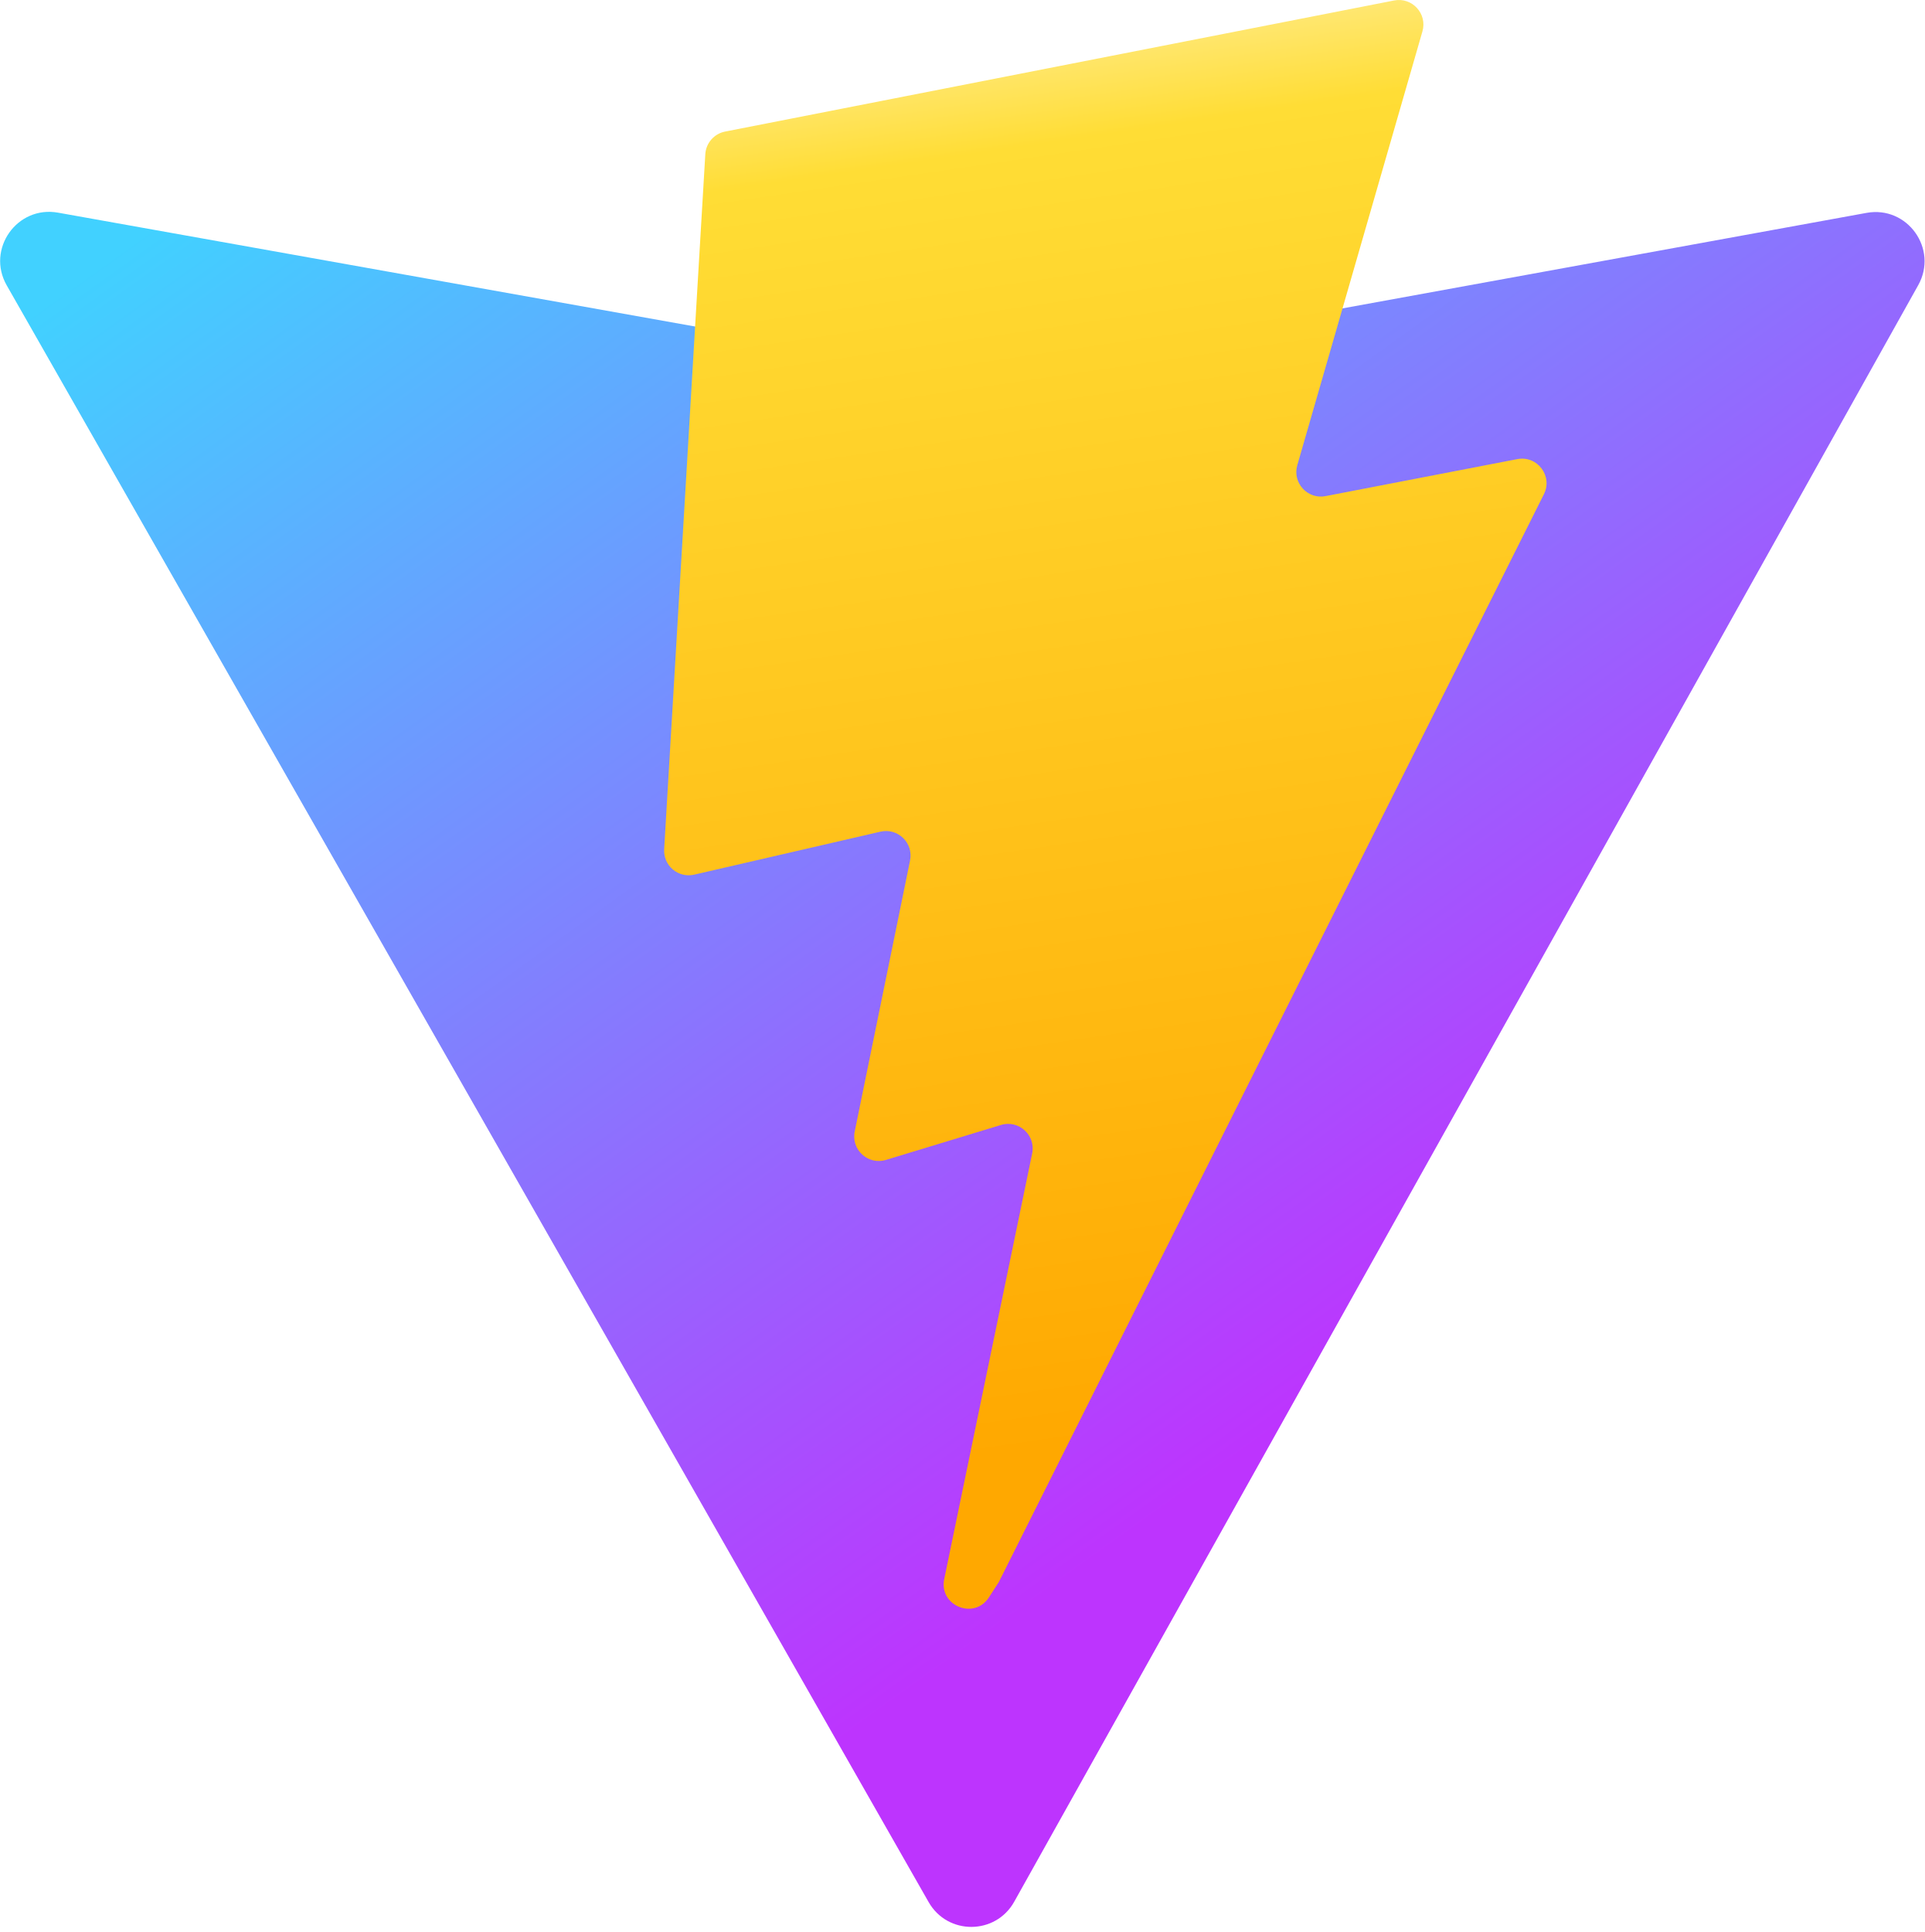
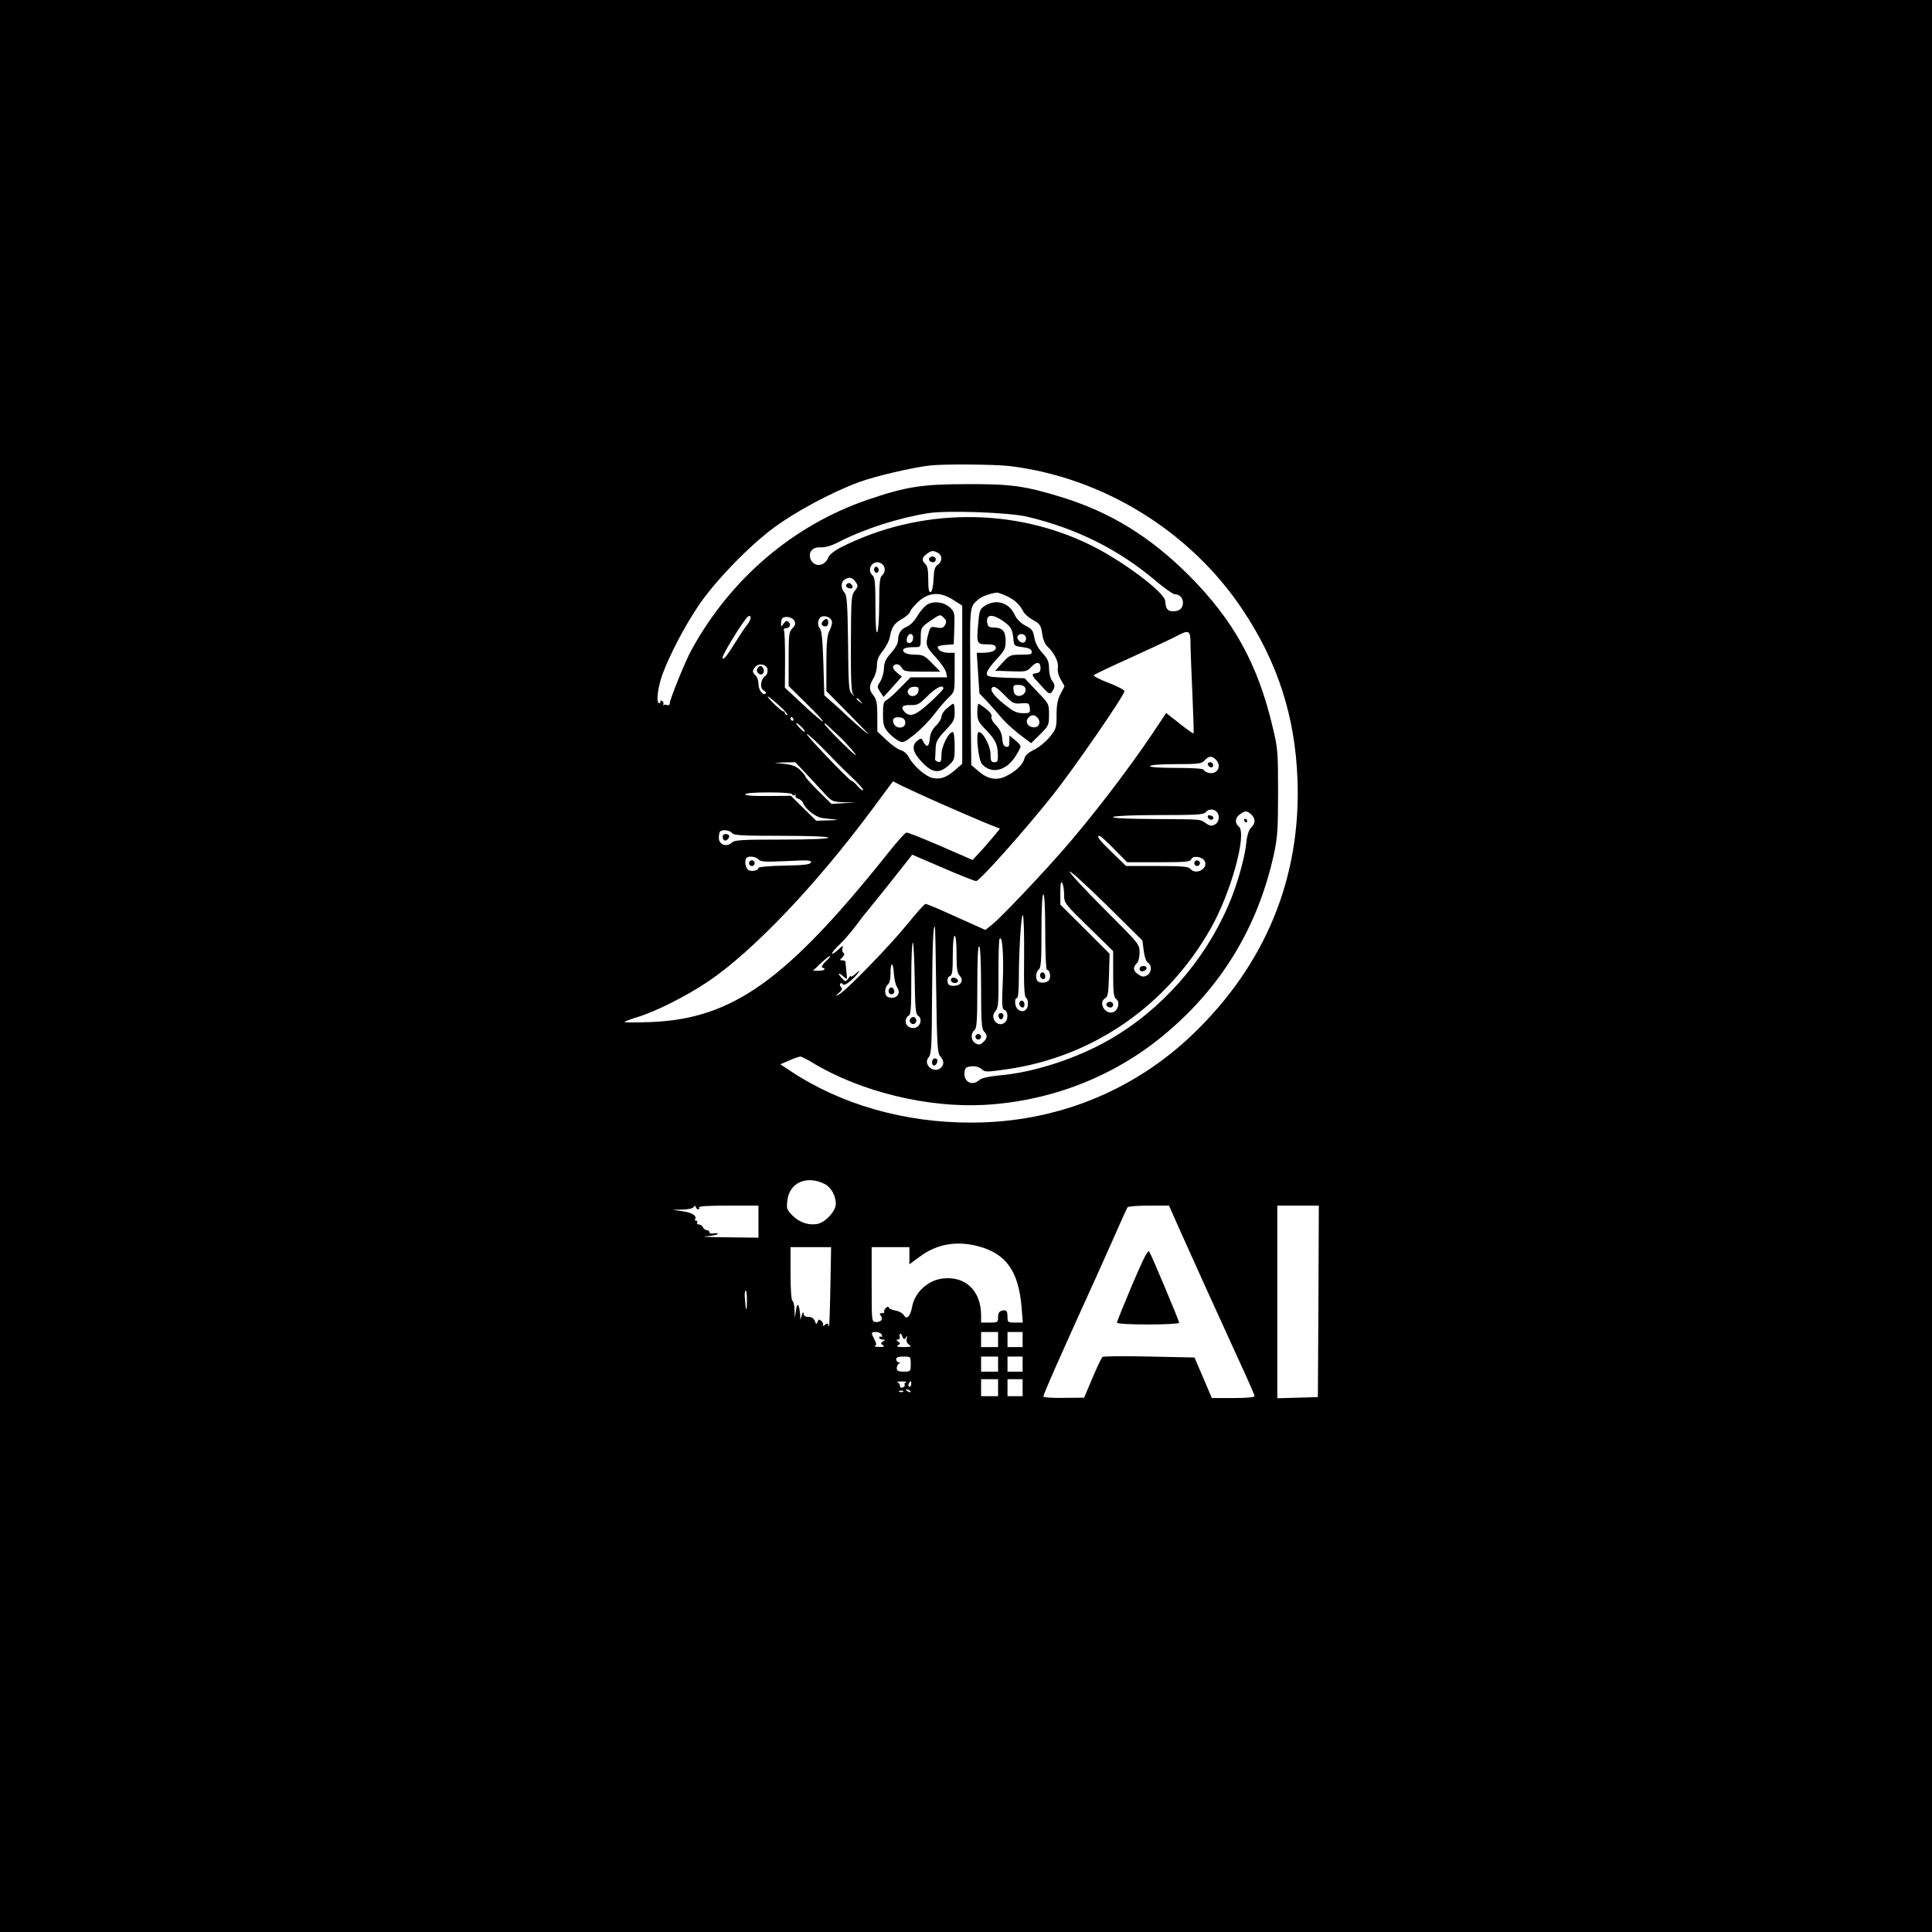
- <svg xmlns="http://www.w3.org/2000/svg" aria-hidden="true" role="img" class="iconify iconify--logos" width="31.88" height="32" preserveAspectRatio="xMidYMid meet" viewBox="0 0 256 257">
-   <defs>
-     <linearGradient id="IconifyId1813088fe1fbc01fb466" x1="-.828%" x2="57.636%" y1="7.652%" y2="78.411%">
-       <stop offset="0%" stop-color="#41D1FF" />
-       <stop offset="100%" stop-color="#BD34FE" />
-     </linearGradient>
-     <linearGradient id="IconifyId1813088fe1fbc01fb467" x1="43.376%" x2="50.316%" y1="2.242%" y2="89.03%">
-       <stop offset="0%" stop-color="#FFEA83" />
-       <stop offset="8.333%" stop-color="#FFDD35" />
-       <stop offset="100%" stop-color="#FFA800" />
-     </linearGradient>
-   </defs>
-   <path fill="url(#IconifyId1813088fe1fbc01fb466)" d="M255.153 37.938L134.897 252.976c-2.483 4.44-8.862 4.466-11.382.048L.875 37.958c-2.746-4.814 1.371-10.646 6.827-9.67l120.385 21.517a6.537 6.537 0 0 0 2.322-.004l117.867-21.483c5.438-.991 9.574 4.796 6.877 9.62Z" />
-   <path fill="url(#IconifyId1813088fe1fbc01fb467)" d="M185.432.063L96.44 17.501a3.268 3.268 0 0 0-2.634 3.014l-5.474 92.456a3.268 3.268 0 0 0 3.997 3.378l24.777-5.718c2.318-.535 4.413 1.507 3.936 3.838l-7.361 36.047c-.495 2.426 1.782 4.5 4.151 3.78l15.304-4.649c2.372-.72 4.652 1.36 4.15 3.788l-11.698 56.621c-.732 3.542 3.979 5.473 5.943 2.437l1.313-2.028l72.516-144.72c1.215-2.423-.88-5.186-3.54-4.672l-25.505 4.922c-2.396.462-4.435-1.77-3.759-4.114l16.646-57.705c.677-2.35-1.37-4.583-3.769-4.113Z" />
+ <svg xmlns="http://www.w3.org/2000/svg" version="1.0" width="1024pt" height="1024pt" viewBox="0 0 1024 1024" preserveAspectRatio="xMidYMid meet">
+   <g transform="translate(0,1024) scale(0.1,-0.1)" fill="#000000" stroke="none">
+     <path d="M0 5120 l0 -5120 5120 0 5120 0 0 5120 0 5120 -5120 0 -5120 0 0 -5120z m5350 2650 c495 -60 957 -344 1235 -760 187 -279 280 -569 292 -903 19 -520 -170 -979 -554 -1348 -317 -304 -729 -469 -1174 -469 -355 -1 -694 96 -963 276 l-50 33 48 21 c26 11 52 20 58 20 6 0 36 -15 67 -34 254 -153 609 -239 911 -222 350 20 681 149 945 367 306 252 502 574 587 962 19 88 22 132 22 327 0 212 -1 232 -28 344 -79 336 -207 568 -445 807 -206 205 -414 333 -671 413 -199 61 -270 71 -505 70 -240 0 -325 -14 -530 -84 -391 -135 -721 -416 -928 -791 -32 -56 -117 -266 -117 -286 0 -9 -6 -13 -14 -10 -8 3 -17 3 -19 -1 -2 -4 -2 -2 -1 5 2 7 -1 15 -6 18 -6 4 -10 1 -10 -5 0 -6 -4 -9 -9 -6 -14 9 -3 90 22 157 38 100 113 245 184 351 83 127 267 319 403 420 116 86 304 187 451 242 86 32 284 78 379 89 76 8 340 6 420 -3z m92 -268 c265 -63 490 -175 690 -346 43 -36 86 -66 96 -66 24 0 42 -19 42 -45 0 -29 -19 -45 -52 -45 -30 0 -40 14 -42 54 -2 45 -222 211 -392 295 -411 204 -910 200 -1325 -9 -37 -19 -63 -40 -69 -55 -19 -50 -80 -53 -95 -5 -11 35 12 61 53 59 25 -2 58 8 99 29 134 69 319 128 472 152 101 16 425 4 523 -18z m-471 -192 c25 -14 24 -45 0 -63 -16 -10 -21 -27 -23 -77 -2 -39 -8 -65 -15 -68 -10 -3 -13 15 -13 66 0 50 -4 73 -15 82 -21 18 -19 36 7 54 26 19 33 19 59 6z m-293 -62 c16 -16 15 -43 -3 -58 -12 -10 -15 -40 -15 -149 0 -75 -5 -143 -10 -151 -6 -10 -10 35 -10 136 0 122 -3 154 -15 164 -28 23 -11 70 25 70 9 0 21 -5 28 -12z m-142 -94 c13 -18 12 -24 -6 -46 -18 -24 -19 -42 -20 -277 -1 -189 2 -257 11 -269 12 -16 12 -16 -5 0 -17 15 -19 39 -21 268 -3 213 -6 254 -19 269 -21 23 -20 57 2 70 24 15 42 10 58 -15z m799 -73 c42 -19 71 -46 89 -83 6 -12 27 -30 46 -41 43 -24 47 -29 55 -83 3 -23 15 -50 26 -60 36 -33 61 -83 56 -112 -3 -17 2 -40 15 -63 l20 -36 -21 -41 c-16 -30 -21 -60 -21 -112 0 -68 -2 -74 -37 -117 -21 -25 -57 -55 -82 -67 -31 -15 -47 -29 -52 -48 -8 -32 -49 -70 -101 -94 -48 -22 -95 -13 -142 29 l-38 32 -4 415 c-5 442 -7 421 43 464 19 16 65 32 98 35 6 0 28 -8 50 -18z m-282 -21 l47 -30 0 -419 0 -419 -36 -32 c-46 -40 -78 -52 -119 -44 -37 7 -105 65 -128 111 -10 18 -27 33 -43 37 -14 4 -48 27 -75 53 l-49 46 0 82 c0 67 -4 87 -20 108 -25 31 -25 51 -1 91 11 17 19 48 19 69 0 28 8 49 31 77 17 22 34 54 37 72 9 52 23 74 64 97 22 12 42 30 45 41 3 11 25 35 47 55 55 47 113 49 181 5z m-1091 -129 c-12 -14 -43 -61 -69 -103 -42 -68 -63 -92 -63 -73 0 19 115 204 134 217 20 13 19 -14 -2 -41z m448 10 c0 -10 -7 -32 -15 -47 -11 -22 -15 -65 -15 -173 l0 -144 108 -109 c59 -60 109 -112 112 -115 11 -15 -49 36 -100 83 -30 29 -72 67 -93 85 l-38 34 -5 170 c-4 125 -9 174 -19 185 -17 19 -9 58 14 63 24 5 51 -11 51 -32z m-200 9 c8 -15 6 -24 -10 -40 -18 -18 -20 -33 -20 -163 l0 -143 93 -92 c52 -50 92 -94 89 -96 -2 -3 -49 36 -103 87 l-99 92 1 147 c0 81 -2 152 -6 157 -3 6 1 11 9 11 21 0 31 19 16 33 -9 9 -15 7 -26 -7 -14 -20 -14 -20 -14 0 0 12 3 24 7 27 14 14 53 6 63 -13z m2100 -122 c0 -35 5 -155 10 -267 5 -113 8 -206 6 -208 -2 -2 -35 21 -74 52 l-71 56 -72 -108 c-134 -199 -329 -453 -483 -628 -125 -142 -316 -342 -360 -379 l-43 -35 -154 69 c-85 39 -158 70 -164 69 -5 0 -48 -48 -95 -106 -91 -113 -328 -357 -364 -374 -21 -10 -21 -10 1 9 16 14 19 22 11 30 -7 7 -8 15 -4 19 4 4 10 2 14 -4 7 -12 51 22 82 62 10 14 6 12 -13 -4 -15 -14 -27 -21 -27 -16 0 5 -6 0 -14 -11 -14 -19 -15 -19 -36 4 -24 26 -15 30 12 5 19 -17 19 -16 14 27 -2 25 -5 48 -5 53 -1 4 -8 7 -17 7 -14 0 -14 2 1 16 11 12 13 19 5 24 -6 4 -8 15 -4 26 5 14 -1 12 -24 -10 -18 -17 -32 -25 -32 -20 0 6 18 28 41 49 23 22 59 64 82 94 22 30 48 64 58 75 18 21 174 216 219 274 l25 32 163 -70 c89 -39 169 -70 176 -70 18 0 253 264 404 453 112 141 382 532 382 554 0 6 -38 26 -85 44 -48 18 -82 36 -77 41 4 4 96 48 203 96 107 49 212 98 234 110 67 36 75 32 75 -40z m-2242 -136 c2 -13 -3 -29 -12 -35 -25 -18 -30 -64 -9 -76 10 -5 15 -13 11 -17 -14 -13 -38 19 -38 51 0 18 -7 38 -15 45 -18 15 -19 26 -2 45 19 23 61 14 65 -13z m62 -192 c30 -27 49 -50 43 -50 -7 0 -13 5 -13 10 0 6 -4 10 -9 10 -5 0 -27 18 -49 40 -56 56 -38 50 28 -10z m431 23 c13 -16 12 -17 -3 -4 -10 7 -18 15 -18 17 0 8 8 3 21 -13z m-356 -93 c3 -5 1 -10 -4 -10 -6 0 -11 5 -11 10 0 6 2 10 4 10 3 0 8 -4 11 -10z m60 -68 c-5 -5 -45 36 -45 46 0 3 11 -5 25 -18 14 -13 23 -26 20 -28z m181 -23 c27 -25 64 -66 83 -90 20 -26 -5 -6 -63 51 -53 52 -96 98 -96 103 0 5 6 2 13 -5 8 -7 36 -34 63 -59z m-79 -71 c44 -46 110 -112 147 -147 37 -35 64 -66 61 -69 -3 -4 -16 6 -29 21 -13 15 -27 28 -32 28 -14 3 -249 249 -238 249 6 0 47 -37 91 -82z m2077 -54 c34 -34 8 -82 -39 -70 -14 4 -25 11 -25 16 0 6 -57 10 -146 10 -94 0 -143 4 -139 10 4 6 61 10 139 10 120 0 135 2 151 20 22 24 38 25 59 4z m-2170 -76 c32 -35 76 -82 97 -105 38 -41 43 -43 102 -45 l62 -2 -64 -3 -64 -4 -69 68 c-37 37 -68 71 -68 75 0 4 -12 20 -27 35 -22 21 -41 29 -83 34 l-55 6 55 2 55 1 59 -62z m732 -166 c99 -43 205 -89 236 -101 l58 -23 -30 -37 c-16 -20 -49 -57 -72 -83 l-43 -46 -170 74 c-93 40 -175 73 -181 71 -7 -1 -52 -51 -100 -112 -536 -671 -821 -874 -1251 -892 -79 -3 -143 -3 -143 0 0 3 31 15 68 26 96 29 258 110 374 188 239 161 573 512 872 915 l109 147 47 -24 c27 -13 128 -60 226 -103z m-806 57 c0 -5 5 -7 12 -3 6 4 8 3 5 -3 -4 -6 2 -13 13 -16 11 -3 23 -13 27 -24 11 -30 64 -72 97 -78 17 -3 49 -6 71 -8 23 -2 10 -4 -30 -5 l-69 -2 -67 66 -67 66 -121 -1 c-78 -1 -121 2 -121 9 0 6 45 10 125 10 81 0 125 -4 125 -11z m2248 -91 c19 -19 14 -56 -9 -68 -16 -9 -26 -8 -47 6 -34 23 -8 21 -277 23 -153 1 -225 5 -215 11 9 6 114 10 246 10 194 0 234 2 244 15 15 18 42 19 58 3z m184 -15 c23 -21 23 -47 -1 -70 -12 -12 -21 -39 -25 -78 -9 -87 -51 -233 -96 -335 -128 -296 -354 -552 -629 -710 -169 -98 -397 -173 -576 -189 -63 -6 -103 -15 -114 -25 -38 -35 -85 -10 -79 41 3 24 8 28 36 31 22 2 41 -3 54 -14 18 -17 25 -17 137 -1 454 66 844 335 1077 744 108 189 195 505 150 542 -23 19 -20 47 6 65 28 20 37 20 60 -1z m-2752 -98 c10 -13 52 -15 261 -15 159 0 249 -4 249 -10 0 -6 -89 -10 -247 -10 -213 0 -249 -2 -264 -16 -28 -26 -69 -11 -69 25 0 15 3 31 7 34 12 12 50 7 63 -8z m2025 -85 l69 -70 167 0 c142 0 168 2 173 16 8 20 55 15 70 -8 24 -39 -44 -79 -74 -44 -10 13 -41 16 -177 16 l-165 0 -74 72 c-69 67 -85 88 -66 88 4 0 39 -31 77 -70z m-1885 -55 c11 -13 34 -14 148 -9 114 6 134 5 130 -7 -4 -11 -34 -15 -141 -17 -75 -1 -137 -7 -137 -12 0 -15 -40 -22 -55 -10 -15 13 -20 51 -8 63 12 12 50 7 63 -8z m2042 -484 c4 -33 13 -58 22 -63 23 -13 20 -55 -5 -68 -16 -9 -26 -8 -45 5 -28 18 -31 37 -9 59 9 8 15 33 15 58 0 43 -2 45 -185 228 -102 102 -185 191 -185 200 0 8 87 -71 193 -175 l192 -190 7 -54z m-422 298 c0 -46 1 -47 130 -173 l130 -127 0 -121 c0 -101 3 -123 16 -133 22 -16 11 -61 -17 -70 -42 -14 -80 52 -41 74 14 8 17 27 20 123 l3 113 -130 130 -131 130 0 65 c0 46 3 61 10 50 5 -8 10 -36 10 -61z m-100 -199 c0 -117 4 -200 9 -200 16 0 23 -40 10 -56 -7 -8 -24 -14 -38 -12 -20 2 -27 9 -29 29 -2 14 4 31 12 39 14 10 16 43 16 206 0 123 4 194 10 194 6 0 10 -73 10 -200z m-112 -126 c-2 -167 1 -217 11 -223 7 -5 11 -21 9 -37 -3 -32 -30 -43 -53 -24 -17 14 -20 60 -5 60 6 0 10 39 10 98 0 150 12 342 21 342 5 0 8 -97 7 -216z m-466 -181 c4 -292 7 -335 21 -351 20 -22 22 -43 5 -60 -37 -37 -100 17 -65 55 13 16 16 60 17 323 2 269 6 378 15 368 2 -2 5 -153 7 -335z m108 190 c0 -77 3 -100 17 -115 23 -26 6 -53 -33 -53 -22 0 -30 5 -32 23 -2 13 3 25 12 28 13 5 16 25 16 110 0 63 4 104 10 104 6 0 10 -39 10 -97z m245 -144 c-6 -127 -4 -147 9 -152 20 -8 21 -51 1 -67 -36 -30 -82 25 -49 61 15 16 17 41 16 196 0 97 2 182 6 187 14 24 23 -87 17 -225z m-450 -182 c19 -10 19 -41 0 -57 -24 -20 -65 -4 -65 26 0 13 7 27 15 30 13 5 15 36 15 193 0 103 3 191 8 195 4 4 8 -79 10 -185 2 -158 5 -195 17 -202z m335 147 c0 -178 3 -218 15 -230 20 -21 19 -37 -4 -58 -15 -14 -24 -15 -40 -6 -25 13 -28 52 -6 70 12 10 15 49 15 232 0 144 3 217 10 213 6 -4 10 -89 10 -221z m-825 139 c-16 -16 -23 -29 -17 -31 23 -7 12 -17 -18 -17 l-31 0 43 41 c24 22 45 39 48 37 2 -2 -9 -16 -25 -30z m363 -65 c2 -28 9 -60 17 -71 20 -29 2 -59 -33 -55 -21 2 -28 9 -30 29 -2 14 4 31 12 39 11 8 16 29 16 61 0 65 14 63 18 -3z m-366 -1114 c33 -17 58 -62 58 -105 0 -36 -51 -94 -93 -105 -46 -11 -98 5 -135 42 -32 32 -34 38 -29 80 10 96 103 137 199 88z m-671 -134 c6 0 7 5 4 10 -4 7 50 10 154 10 l161 0 0 -85 0 -85 -167 2 c-93 1 -143 3 -113 5 30 2 59 8 63 12 5 5 -3 6 -17 4 -15 -3 -26 -1 -26 6 0 6 -6 11 -14 11 -8 0 -16 7 -20 15 -3 8 -13 15 -21 15 -9 0 -13 5 -10 10 3 6 1 10 -5 10 -6 0 -9 4 -6 8 11 18 -14 34 -65 42 l-54 8 52 1 c28 0 55 6 59 13 6 9 9 9 12 0 2 -7 8 -12 13 -12z m2558 -122 c71 -159 169 -375 302 -666 49 -106 89 -197 89 -202 0 -6 -47 -10 -114 -10 l-113 0 -46 108 -46 107 -238 5 c-131 3 -243 2 -249 -2 -6 -4 -30 -55 -54 -112 l-44 -104 -108 -1 c-60 -1 -108 2 -108 7 0 12 85 205 295 667 42 94 92 205 111 249 19 43 37 82 40 87 3 5 54 9 113 9 l107 0 63 -142z m729 -365 l-3 -508 -107 -3 -108 -3 0 510 0 511 110 0 110 0 -2 -507z m-1805 292 c150 -39 216 -132 232 -327 l6 -78 -41 0 c-37 0 -40 2 -40 28 0 35 -6 41 -31 35 -13 -4 -19 -14 -19 -34 0 -28 -2 -29 -45 -29 l-45 0 0 38 c0 132 -85 212 -208 195 -77 -11 -144 -74 -158 -151 -9 -49 -29 -69 -43 -43 -6 10 -26 22 -46 25 -19 4 -35 11 -35 17 0 5 -6 4 -14 -3 -8 -7 -12 -16 -9 -20 2 -5 -3 -8 -13 -8 -12 0 -14 -3 -6 -13 15 -18 1 -36 -26 -34 -22 1 -22 2 -22 199 l0 198 100 0 100 0 0 -45 0 -46 53 39 c90 68 195 87 310 57z m-782 -227 c-2 -123 -6 -213 -8 -200 -4 20 -7 21 -21 10 -9 -7 -13 -8 -10 -3 3 6 0 16 -8 23 -12 11 -15 10 -21 -4 -6 -15 -7 -15 -14 4 -6 15 -17 22 -34 22 -17 0 -25 6 -26 18 -1 11 -4 9 -9 -8 l-8 -25 -1 27 c-1 14 -4 35 -8 45 -6 14 -9 8 -14 -22 l-6 -40 -2 42 c0 23 -5 45 -11 48 -6 4 -10 63 -10 146 l0 139 108 0 107 0 -4 -222z m-442 -65 c-1 -62 -6 -56 -11 15 -2 23 0 42 4 42 5 0 7 -26 7 -57z m715 -179 c3 -8 2 -12 -4 -9 -6 3 -10 1 -10 -4 0 -6 8 -11 18 -11 14 0 15 -2 2 -10 -13 -9 -13 -11 0 -20 11 -7 6 -10 -20 -9 -19 0 -29 3 -23 6 10 3 9 11 -2 33 -20 38 -19 40 9 40 13 0 27 -7 30 -16z m127 -14 c9 12 10 11 5 -4 -4 -12 0 -24 11 -32 16 -12 13 -13 -27 -14 -33 0 -41 3 -30 10 13 9 13 11 0 20 -10 6 -11 10 -2 10 6 0 11 3 11 8 -4 25 4 33 12 12 8 -20 12 -22 20 -10z m489 -10 l0 -40 -45 0 -45 0 0 40 0 40 45 0 45 0 0 -40z m130 0 l0 -40 -40 0 -40 0 0 40 0 40 40 0 40 0 0 -40z m-593 -130 c0 -39 -1 -40 -37 -40 -28 0 -37 4 -37 18 0 9 5 20 11 24 8 5 7 8 -1 8 -7 0 -13 7 -13 15 0 11 11 15 38 15 39 0 39 0 39 -40z m463 0 l0 -40 -45 0 -45 0 0 40 0 40 45 0 45 0 0 -40z m130 0 l0 -40 -40 0 -40 0 0 40 0 40 40 0 40 0 0 -40z m-130 -125 l0 -45 -45 0 -45 0 0 45 0 45 45 0 45 0 0 -45z m130 0 l0 -45 -40 0 -40 0 0 45 0 45 40 0 40 0 0 -45z m-618 28 c-6 -2 -10 -8 -7 -13 3 -4 -2 -10 -10 -14 -9 -3 -15 0 -15 8 0 8 -6 17 -12 19 -7 3 3 5 22 5 19 0 29 -2 22 -5z m28 -8 c0 -8 -4 -15 -10 -15 -5 0 -7 7 -4 15 4 8 8 15 10 15 2 0 4 -7 4 -15z m-5 -43 c-3 -3 -11 0 -18 7 -9 10 -8 11 6 5 10 -3 15 -9 12 -12z m-38 2 c-3 -3 -12 -4 -19 -1 -8 3 -5 6 6 6 11 1 17 -2 13 -5z" />
+     <path d="M4927 7284 c-9 -10 2 -24 19 -24 8 0 14 7 14 15 0 15 -21 21 -33 9z" />
+     <path d="M4635 7230 c-4 -6 -3 -16 3 -22 6 -6 12 -6 17 2 4 6 3 16 -3 22 -6 6 -12 6 -17 -2z" />
+     <path d="M4485 7140 c-3 -6 1 -13 10 -16 19 -8 30 0 20 15 -8 14 -22 14 -30 1z" />
+     <path d="M5223 7031 c-29 -18 -32 -24 -38 -94 -10 -107 -8 -112 45 -112 33 0 45 -4 48 -16 3 -18 -24 -29 -72 -29 l-29 0 7 -107 7 -108 43 -45 c23 -25 56 -62 72 -82 17 -21 59 -60 94 -88 l65 -49 47 46 c46 46 48 49 48 105 0 57 0 58 -65 125 l-64 68 -101 3 c-92 4 -100 6 -100 24 0 10 23 43 50 72 45 48 50 58 50 98 0 53 -16 71 -63 72 -27 1 -32 5 -35 28 -5 42 27 45 82 8 45 -31 53 -45 58 -105 3 -28 7 -30 48 -35 32 -4 46 -10 48 -22 3 -16 -5 -18 -56 -18 -57 0 -61 -2 -98 -42 l-39 -43 84 -3 c78 -3 84 -1 107 23 29 31 49 28 49 -6 0 -17 -6 -25 -23 -27 -29 -4 -27 -9 27 -67 41 -45 45 -47 58 -30 16 24 16 35 -2 59 -8 11 -15 39 -15 63 0 35 -6 50 -35 82 -24 26 -38 54 -43 82 -6 37 -13 46 -47 63 -26 14 -46 34 -57 58 -30 64 -96 84 -155 49z m214 -167 c3 -8 1 -20 -6 -27 -14 -14 -47 15 -37 32 10 16 36 13 43 -5z m-3 -270 c9 -22 -13 -46 -38 -42 -15 2 -22 12 -24 31 -3 24 0 27 26 27 18 0 32 -6 36 -16z m-108 -40 c41 -42 48 -45 87 -42 39 3 42 1 45 -24 3 -26 1 -28 -36 -28 -32 0 -51 9 -90 40 -55 42 -84 78 -76 92 10 16 26 7 70 -38z m174 -119 c18 -22 8 -50 -19 -50 -32 0 -49 28 -32 49 17 20 35 20 51 1z" />
+     <path d="M5180 6464 c0 -41 5 -51 48 -95 50 -53 59 -73 61 -131 1 -32 -2 -38 -19 -38 -17 0 -20 7 -20 43 0 43 -39 117 -62 117 -18 0 -3 -148 17 -170 49 -54 125 -37 175 38 16 25 30 50 29 56 0 6 -13 21 -30 34 l-29 24 0 -32 c0 -25 -4 -31 -17 -28 -13 2 -19 15 -21 43 -2 28 -12 49 -33 71 -18 18 -27 37 -24 46 4 9 -7 24 -29 41 -19 15 -37 27 -40 27 -3 0 -6 -21 -6 -46z" />
+     <path d="M4908 7031 c-15 -12 -37 -39 -49 -61 -12 -21 -35 -44 -51 -51 -33 -13 -48 -36 -48 -73 0 -16 -15 -42 -37 -67 -29 -32 -37 -49 -38 -83 -1 -23 -10 -54 -20 -69 -17 -26 -17 -28 0 -54 l18 -27 49 54 48 54 -26 21 c-16 13 -24 27 -20 33 11 18 34 14 46 -8 10 -18 21 -20 107 -20 l97 0 -44 45 c-40 41 -49 45 -91 45 -27 0 -51 6 -58 14 -14 17 5 26 55 26 34 0 34 0 34 48 0 55 2 58 56 95 47 32 48 32 68 11 12 -12 14 -20 5 -36 -9 -16 -17 -19 -44 -14 -32 6 -34 5 -44 -31 -17 -60 -14 -71 38 -126 26 -29 51 -64 55 -79 l6 -28 -97 0 -97 0 -53 -54 c-29 -30 -62 -60 -73 -66 -17 -9 -20 -21 -20 -75 0 -54 4 -68 26 -95 15 -17 39 -37 54 -45 26 -14 30 -12 85 30 31 25 79 73 105 107 26 35 62 76 79 92 31 30 31 30 31 133 l0 103 -33 0 c-31 0 -57 14 -57 31 0 5 19 9 43 11 l42 3 3 85 c3 80 1 87 -22 109 -35 33 -94 38 -128 12z m-68 -170 c0 -22 -15 -35 -29 -27 -13 9 -1 46 15 46 8 0 14 -9 14 -19z m28 -283 c-3 -25 -34 -36 -50 -20 -17 17 -1 42 27 42 22 0 26 -4 23 -22z m132 13 c0 -5 -32 -39 -72 -75 -75 -68 -103 -79 -133 -50 -24 25 -12 39 32 37 36 -1 45 4 89 48 44 44 84 64 84 40z m-202 -177 c5 -36 -49 -42 -62 -7 -9 23 3 34 32 31 19 -2 28 -10 30 -24z" />
+     <path d="M5018 6485 c-16 -13 -28 -33 -28 -43 0 -11 -13 -33 -29 -48 -21 -21 -30 -41 -33 -69 -3 -44 -17 -50 -34 -16 -11 21 -12 21 -34 3 -30 -25 -22 -61 28 -113 52 -55 89 -60 136 -19 35 31 36 33 36 106 0 41 -4 74 -10 74 -22 0 -60 -75 -60 -118 0 -36 -3 -43 -17 -40 -10 2 -18 9 -17 16 1 6 2 31 3 55 1 36 9 50 51 95 45 47 50 57 50 97 0 25 -3 45 -7 45 -5 0 -20 -12 -35 -25z" />
+     <path d="M4361 6947 c-12 -15 -5 -27 16 -27 7 0 13 9 13 20 0 23 -13 26 -29 7z" />
+     <path d="M4013 6694 c-7 -18 17 -38 31 -24 11 11 1 40 -14 40 -6 0 -13 -7 -17 -16z" />
+     <path d="M6402 6188 c6 -18 28 -21 28 -4 0 9 -7 16 -16 16 -9 0 -14 -5 -12 -12z" />
+     <path d="M6402 5908 c5 -15 28 -18 29 -3 0 6 -7 12 -17 13 -10 3 -15 -1 -12 -10z" />
+     <path d="M6595 5890 c3 -5 8 -10 11 -10 2 0 4 5 4 10 0 6 -5 10 -11 10 -5 0 -7 -4 -4 -10z" />
+     <path d="M3830 5806 c0 -8 4 -17 9 -20 11 -7 33 18 24 27 -12 12 -33 7 -33 -7z" />
+     <path d="M6330 5665 c0 -8 7 -15 15 -15 8 0 15 7 15 15 0 8 -7 15 -15 15 -8 0 -15 -7 -15 -15z" />
+     <path d="M3970 5665 c0 -8 7 -15 15 -15 8 0 15 7 15 15 0 8 -7 15 -15 15 -8 0 -15 -7 -15 -15z" />
+     <path d="M6040 5104 c0 -9 7 -14 17 -12 25 5 28 28 4 28 -12 0 -21 -6 -21 -16z" />
+     <path d="M5867 4924 c-9 -10 2 -24 19 -24 8 0 14 7 14 15 0 15 -21 21 -33 9z" />
+     <path d="M5515 5080 c-7 -12 2 -30 16 -30 12 0 12 27 0 35 -5 3 -12 1 -16 -5z" />
+     <path d="M5405 4930 c-7 -12 2 -30 16 -30 12 0 12 27 0 35 -5 3 -12 1 -16 -5z" />
+     <path d="M4940 4609 c0 -24 23 -21 28 4 2 10 -3 17 -12 17 -10 0 -16 -9 -16 -21z" />
+     <path d="M5040 5046 c0 -10 9 -16 21 -16 24 0 21 23 -4 28 -10 2 -17 -3 -17 -12z" />
+     <path d="M5292 4854 c4 -21 22 -23 26 -1 2 10 -3 17 -13 17 -10 0 -15 -6 -13 -16z" />
+     <path d="M4824 4839 c-10 -17 13 -36 27 -22 12 12 4 33 -11 33 -5 0 -12 -5 -16 -11z" />
+     <path d="M5170 4745 c0 -8 7 -15 15 -15 8 0 15 7 15 15 0 8 -7 15 -15 15 -8 0 -15 -7 -15 -15z" />
+     <path d="M4716 5003 c-12 -12 -6 -33 9 -33 8 0 15 6 15 14 0 17 -14 28 -24 19z" />
+     <path d="M6001 3431 c-44 -105 -81 -196 -81 -201 0 -6 64 -10 165 -10 91 0 165 4 165 9 0 9 -142 348 -158 376 -7 14 -27 -25 -91 -174z" />
+   </g>
</svg>
